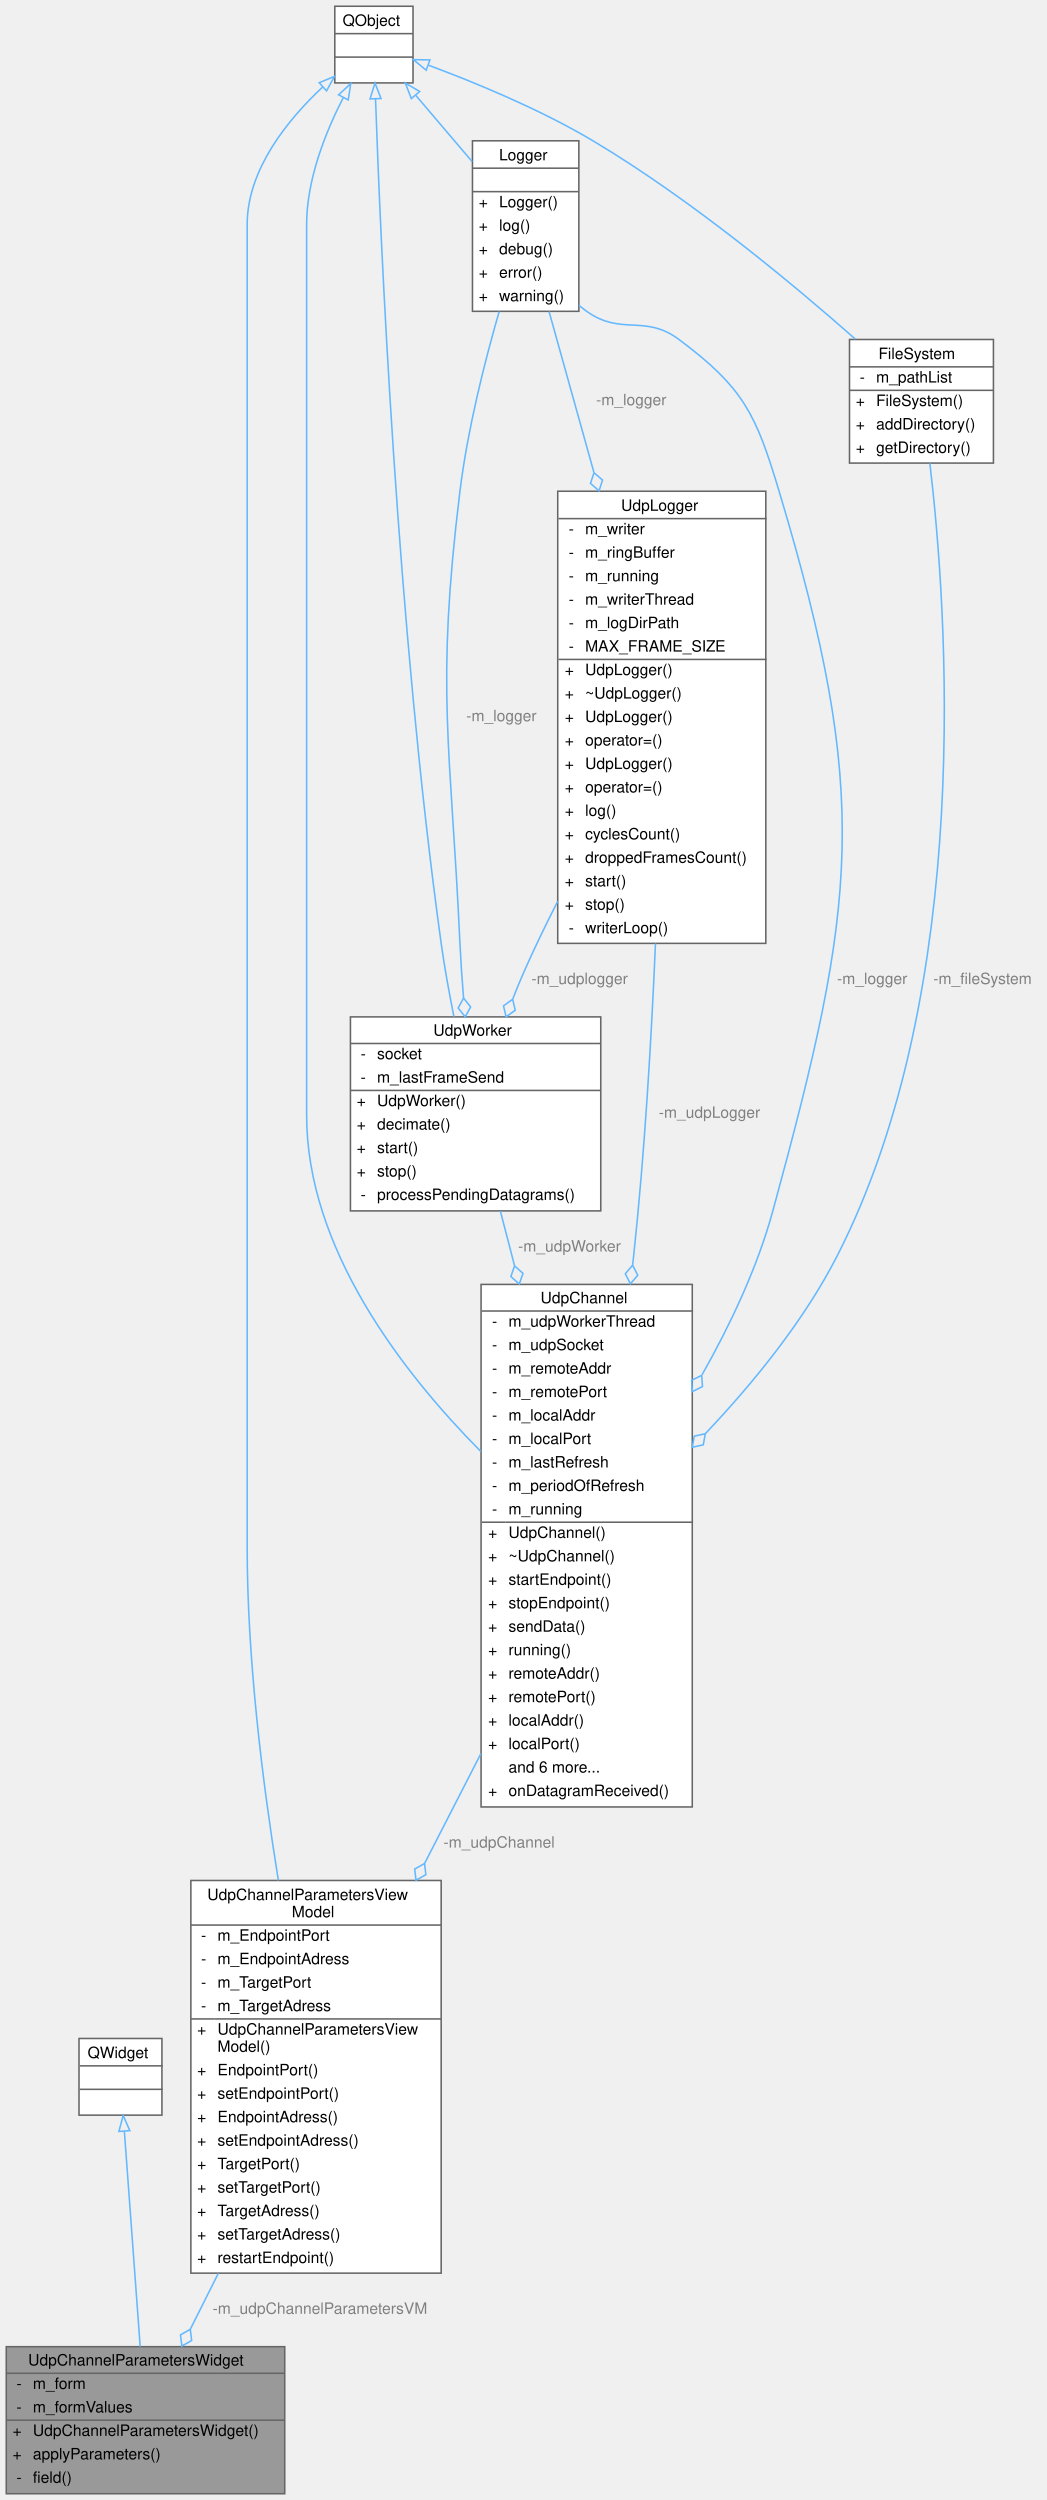
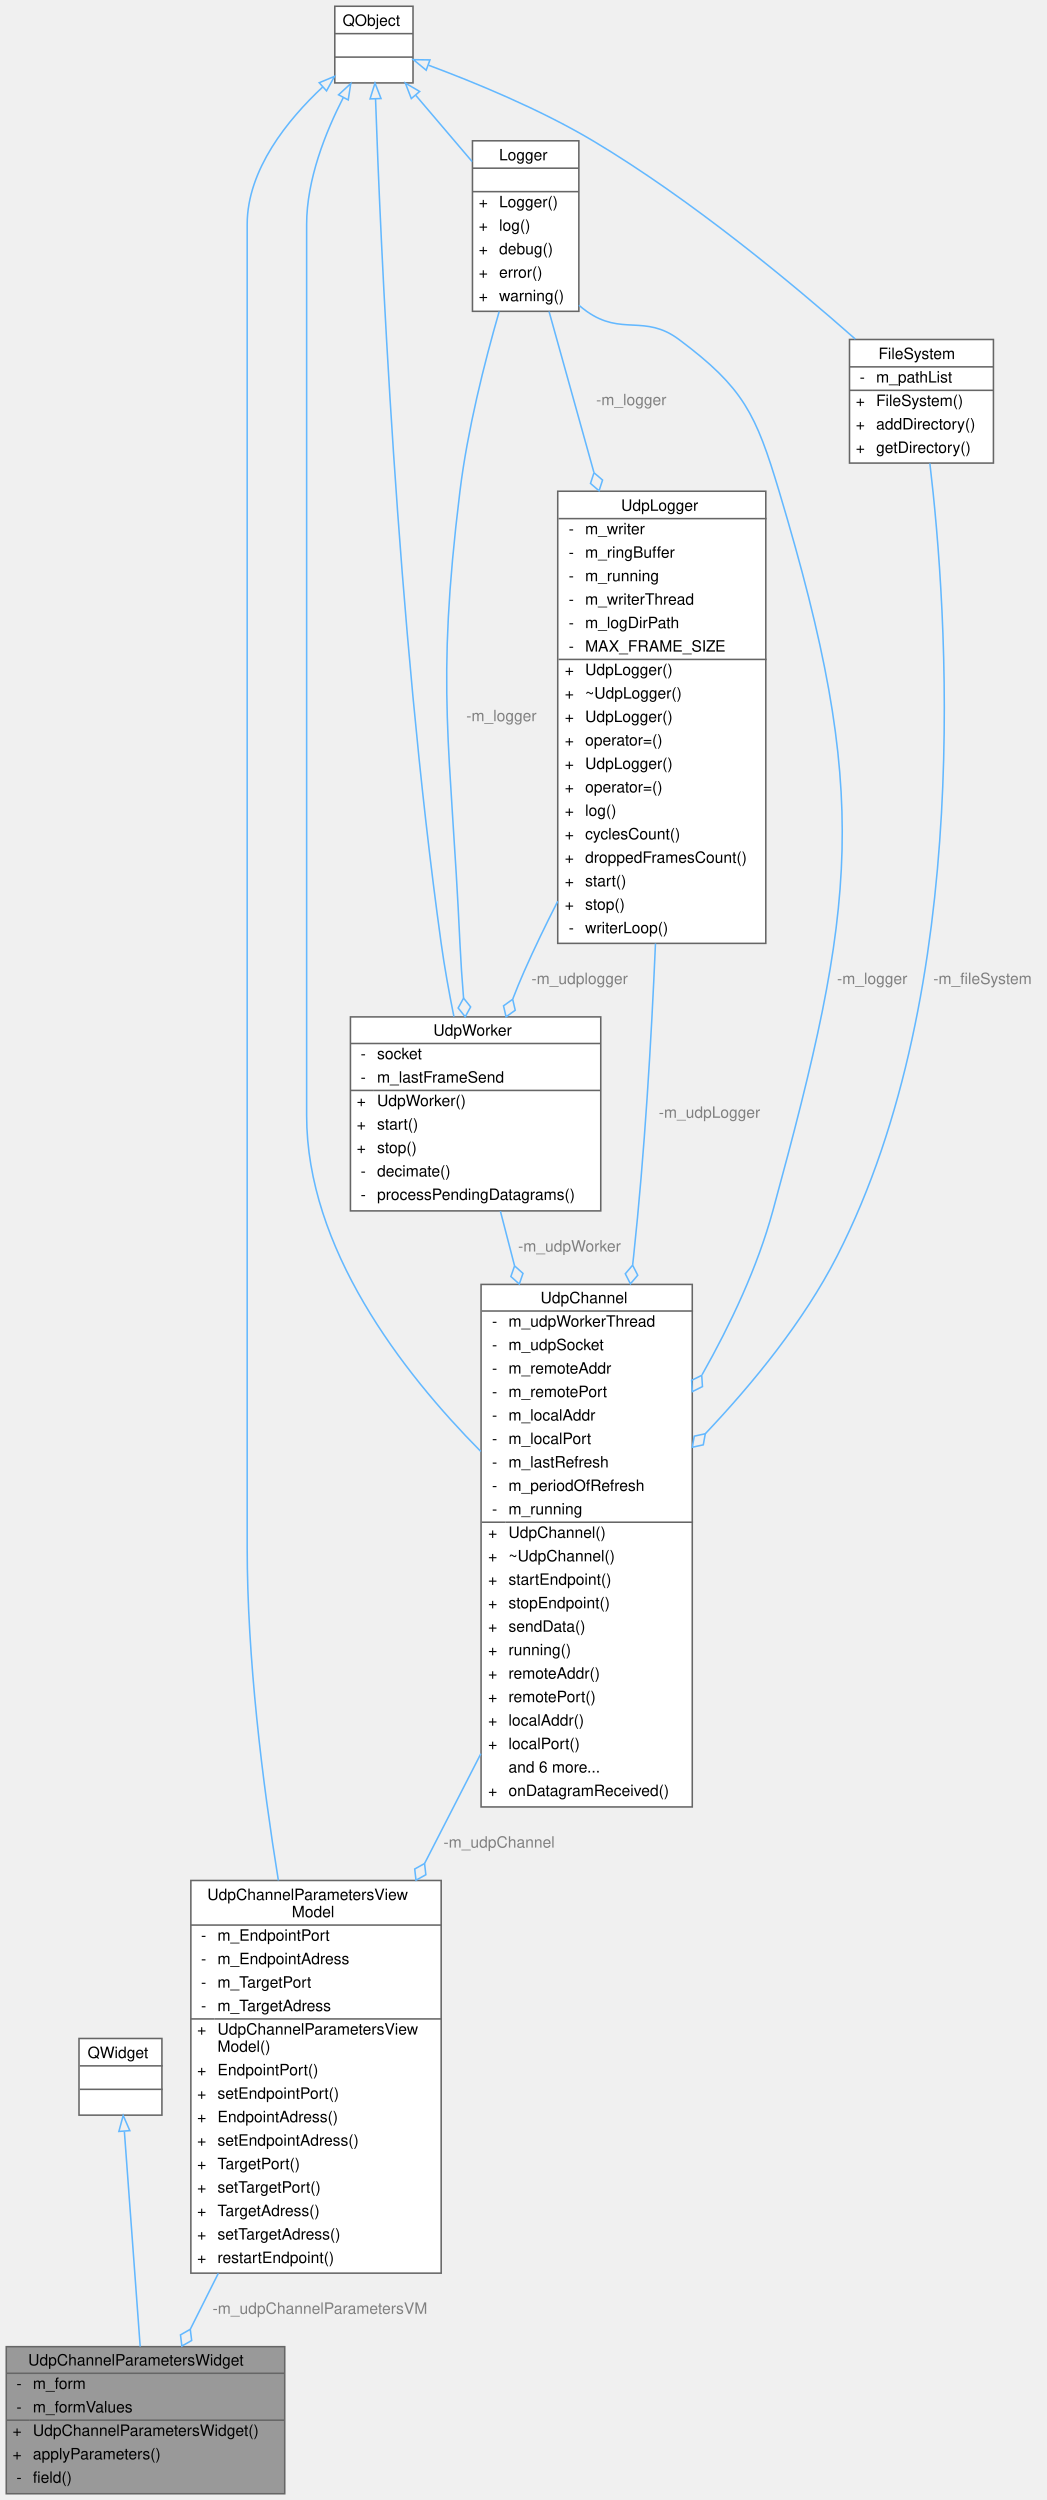
<svg xmlns="http://www.w3.org/2000/svg" xmlns:xlink="http://www.w3.org/1999/xlink" width="669pt" height="1598pt" viewBox="0.00 0.00 669.00 1598.00">
  <g id="graph0" class="graph" transform="scale(1 1) rotate(0) translate(4 1594)">
    <g id="Node000001" class="node">
      <g id="a_Node000001">
        <a xlink:title=" ">
          <polygon fill="#999999" stroke="transparent" points="178,-94 0,-94 0,0 178,0 178,-94" />
          <text text-anchor="start" x="14" y="-82" font-family="Helvetica,sans-Serif" font-size="10.00">UdpChannelParametersWidget</text>
          <text text-anchor="start" x="6.5" y="-67" font-family="Helvetica,sans-Serif" font-size="10.00">-</text>
          <text text-anchor="start" x="17" y="-67" font-family="Helvetica,sans-Serif" font-size="10.00">m_form</text>
          <text text-anchor="start" x="6.5" y="-52" font-family="Helvetica,sans-Serif" font-size="10.00">-</text>
          <text text-anchor="start" x="17" y="-52" font-family="Helvetica,sans-Serif" font-size="10.00">m_formValues</text>
          <text text-anchor="start" x="4" y="-37" font-family="Helvetica,sans-Serif" font-size="10.00">+</text>
          <text text-anchor="start" x="17" y="-37" font-family="Helvetica,sans-Serif" font-size="10.00">UdpChannelParametersWidget()</text>
          <text text-anchor="start" x="4" y="-22" font-family="Helvetica,sans-Serif" font-size="10.00">+</text>
          <text text-anchor="start" x="17" y="-22" font-family="Helvetica,sans-Serif" font-size="10.00">applyParameters()</text>
          <text text-anchor="start" x="6.5" y="-7" font-family="Helvetica,sans-Serif" font-size="10.00">-</text>
          <text text-anchor="start" x="17" y="-7" font-family="Helvetica,sans-Serif" font-size="10.00">field()</text>
          <polygon fill="#666666" stroke="#666666" points="0,-77 0,-77 178,-77 178,-77 0,-77" />
          <polygon fill="#666666" stroke="#666666" points="0,-47 0,-47 15,-47 15,-47 0,-47" />
          <polygon fill="#666666" stroke="#666666" points="15,-47 15,-47 178,-47 178,-47 15,-47" />
          <polygon fill="none" stroke="#666666" points="0,0 0,-94 178,-94 178,0 0,0" />
        </a>
      </g>
    </g>
    <g id="Node000002" class="node">
      <g id="a_Node000002">
        <a xlink:title=" ">
          <polygon fill="white" stroke="transparent" points="99.5,-291 46.5,-291 46.5,-242 99.5,-242 99.5,-291" />
          <text text-anchor="start" x="52" y="-278.5" font-family="Helvetica,sans-Serif" font-size="10.00">QWidget</text>
          <text text-anchor="start" x="71.5" y="-263.5" font-family="Helvetica,sans-Serif" font-size="10.00"> </text>
          <text text-anchor="start" x="71.5" y="-248.5" font-family="Helvetica,sans-Serif" font-size="10.00"> </text>
          <polygon fill="#666666" stroke="#666666" points="47,-273.5 47,-273.5 100,-273.5 100,-273.5 47,-273.5" />
          <polygon fill="#666666" stroke="#666666" points="47,-258.5 47,-258.5 100,-258.5 100,-258.5 47,-258.5" />
          <polygon fill="none" stroke="#666666" points="46.5,-242 46.5,-291 99.5,-291 99.5,-242 46.5,-242" />
        </a>
      </g>
    </g>
    <g id="edge1_Node000001_Node000002" class="edge">
      <g id="a_edge1_Node000001_Node000002">
        <a xlink:title=" ">
          <path fill="none" stroke="#63b8ff" d="M75.5,-231.55C78.22,-194.57 82.59,-135.2 85.61,-94.04" />
          <polygon fill="none" stroke="#63b8ff" points="71.99,-231.58 74.74,-241.81 78.97,-232.09 71.99,-231.58" />
        </a>
      </g>
    </g>
    <g id="Node000003" class="node">
      <g id="a_Node000003">
        <a xlink:href="classUdpChannelParametersViewModel.html" target="_top" xlink:title=" ">
          <polygon fill="white" stroke="transparent" points="278,-392 118,-392 118,-141 278,-141 278,-392" />
          <text text-anchor="start" x="128.5" y="-379.5" font-family="Helvetica,sans-Serif" font-size="10.00">UdpChannelParametersView</text>
          <text text-anchor="start" x="182.5" y="-368.5" font-family="Helvetica,sans-Serif" font-size="10.00">Model</text>
          <text text-anchor="start" x="124.5" y="-353.5" font-family="Helvetica,sans-Serif" font-size="10.00">-</text>
          <text text-anchor="start" x="135" y="-353.5" font-family="Helvetica,sans-Serif" font-size="10.00">m_EndpointPort</text>
          <text text-anchor="start" x="124.5" y="-338.5" font-family="Helvetica,sans-Serif" font-size="10.00">-</text>
          <text text-anchor="start" x="135" y="-338.5" font-family="Helvetica,sans-Serif" font-size="10.00">m_EndpointAdress</text>
          <text text-anchor="start" x="124.5" y="-323.5" font-family="Helvetica,sans-Serif" font-size="10.00">-</text>
          <text text-anchor="start" x="135" y="-323.5" font-family="Helvetica,sans-Serif" font-size="10.00">m_TargetPort</text>
          <text text-anchor="start" x="124.5" y="-308.5" font-family="Helvetica,sans-Serif" font-size="10.00">-</text>
          <text text-anchor="start" x="135" y="-308.5" font-family="Helvetica,sans-Serif" font-size="10.00">m_TargetAdress</text>
          <text text-anchor="start" x="122" y="-293.5" font-family="Helvetica,sans-Serif" font-size="10.00">+</text>
          <text text-anchor="start" x="135" y="-293.5" font-family="Helvetica,sans-Serif" font-size="10.00">UdpChannelParametersView</text>
          <text text-anchor="start" x="135" y="-282.5" font-family="Helvetica,sans-Serif" font-size="10.00">Model()</text>
          <text text-anchor="start" x="122" y="-267.5" font-family="Helvetica,sans-Serif" font-size="10.00">+</text>
          <text text-anchor="start" x="135" y="-267.5" font-family="Helvetica,sans-Serif" font-size="10.00">EndpointPort()</text>
          <text text-anchor="start" x="122" y="-252.5" font-family="Helvetica,sans-Serif" font-size="10.00">+</text>
          <text text-anchor="start" x="135" y="-252.5" font-family="Helvetica,sans-Serif" font-size="10.00">setEndpointPort()</text>
          <text text-anchor="start" x="122" y="-237.5" font-family="Helvetica,sans-Serif" font-size="10.00">+</text>
          <text text-anchor="start" x="135" y="-237.5" font-family="Helvetica,sans-Serif" font-size="10.00">EndpointAdress()</text>
          <text text-anchor="start" x="122" y="-222.5" font-family="Helvetica,sans-Serif" font-size="10.00">+</text>
          <text text-anchor="start" x="135" y="-222.5" font-family="Helvetica,sans-Serif" font-size="10.00">setEndpointAdress()</text>
          <text text-anchor="start" x="122" y="-207.5" font-family="Helvetica,sans-Serif" font-size="10.00">+</text>
          <text text-anchor="start" x="135" y="-207.5" font-family="Helvetica,sans-Serif" font-size="10.00">TargetPort()</text>
          <text text-anchor="start" x="122" y="-192.5" font-family="Helvetica,sans-Serif" font-size="10.00">+</text>
          <text text-anchor="start" x="135" y="-192.5" font-family="Helvetica,sans-Serif" font-size="10.00">setTargetPort()</text>
          <text text-anchor="start" x="122" y="-177.5" font-family="Helvetica,sans-Serif" font-size="10.00">+</text>
          <text text-anchor="start" x="135" y="-177.5" font-family="Helvetica,sans-Serif" font-size="10.00">TargetAdress()</text>
          <text text-anchor="start" x="122" y="-162.5" font-family="Helvetica,sans-Serif" font-size="10.00">+</text>
          <text text-anchor="start" x="135" y="-162.5" font-family="Helvetica,sans-Serif" font-size="10.00">setTargetAdress()</text>
          <text text-anchor="start" x="122" y="-147.5" font-family="Helvetica,sans-Serif" font-size="10.00">+</text>
          <text text-anchor="start" x="135" y="-147.5" font-family="Helvetica,sans-Serif" font-size="10.00">restartEndpoint()</text>
          <polygon fill="#666666" stroke="#666666" points="118,-363.5 118,-363.5 278,-363.5 278,-363.5 118,-363.5" />
          <polygon fill="#666666" stroke="#666666" points="118,-303.5 118,-303.5 133,-303.5 133,-303.5 118,-303.5" />
          <polygon fill="#666666" stroke="#666666" points="133,-303.5 133,-303.5 278,-303.5 278,-303.5 133,-303.5" />
          <polygon fill="none" stroke="#666666" points="118,-141 118,-392 278,-392 278,-141 118,-141" />
        </a>
      </g>
    </g>
    <g id="edge2_Node000001_Node000003" class="edge">
      <g id="a_edge2_Node000001_Node000003">
        <a xlink:title=" ">
          <path fill="none" stroke="#63b8ff" d="M135.54,-140.87C129.33,-128.48 123.27,-116.38 117.67,-105.21" />
          <polygon fill="none" stroke="#63b8ff" points="117.62,-105.12 111.36,-101.55 112.25,-94.39 118.51,-97.96 117.62,-105.12" />
        </a>
      </g>
      <text text-anchor="middle" x="200.5" y="-115" font-family="Helvetica,sans-Serif" font-size="10.00" fill="grey"> -m_udpChannelParametersVM</text>
    </g>
    <g id="Node000004" class="node">
      <g id="a_Node000004">
        <a xlink:title=" ">
          <polygon fill="white" stroke="transparent" points="260,-1590 210,-1590 210,-1541 260,-1541 260,-1590" />
          <text text-anchor="start" x="215" y="-1577.5" font-family="Helvetica,sans-Serif" font-size="10.00">QObject</text>
          <text text-anchor="start" x="233" y="-1562.5" font-family="Helvetica,sans-Serif" font-size="10.00"> </text>
          <text text-anchor="start" x="233" y="-1547.5" font-family="Helvetica,sans-Serif" font-size="10.00"> </text>
          <polygon fill="#666666" stroke="#666666" points="210,-1572.5 210,-1572.5 260,-1572.5 260,-1572.5 210,-1572.5" />
          <polygon fill="#666666" stroke="#666666" points="210,-1557.5 210,-1557.5 260,-1557.5 260,-1557.5 210,-1557.5" />
          <polygon fill="none" stroke="#666666" points="210,-1541 210,-1590 260,-1590 260,-1541 210,-1541" />
        </a>
      </g>
    </g>
    <g id="edge3_Node000003_Node000004" class="edge">
      <g id="a_edge3_Node000003_Node000004">
        <a xlink:title=" ">
          <path fill="none" stroke="#63b8ff" d="M202.36,-1538.49C179.86,-1517.45 154,-1485.62 154,-1450.5 154,-1450.5 154,-1450.5 154,-605 154,-534.09 163.67,-455.5 173.94,-392.01" />
          <polygon fill="none" stroke="#63b8ff" points="200.04,-1541.12 209.82,-1545.2 204.72,-1535.91 200.04,-1541.12" />
        </a>
      </g>
    </g>
    <g id="Node000005" class="node">
      <g id="a_Node000005">
-         <a xlink:href="classUdpChannel.html" target="_top" xlink:title=" ">
+         <a xlink:href="classUdpChannel.html" target="_top" xlink:title="UDP communication channel between the microcontroller and the HMI.">
          <polygon fill="white" stroke="transparent" points="438.5,-773 303.5,-773 303.5,-439 438.5,-439 438.5,-773" />
          <text text-anchor="start" x="341.5" y="-761" font-family="Helvetica,sans-Serif" font-size="10.00">UdpChannel</text>
          <text text-anchor="start" x="310.5" y="-746" font-family="Helvetica,sans-Serif" font-size="10.00">-</text>
          <text text-anchor="start" x="321" y="-746" font-family="Helvetica,sans-Serif" font-size="10.00">m_udpWorkerThread</text>
          <text text-anchor="start" x="310.5" y="-731" font-family="Helvetica,sans-Serif" font-size="10.00">-</text>
          <text text-anchor="start" x="321" y="-731" font-family="Helvetica,sans-Serif" font-size="10.00">m_udpSocket</text>
          <text text-anchor="start" x="310.5" y="-716" font-family="Helvetica,sans-Serif" font-size="10.00">-</text>
          <text text-anchor="start" x="321" y="-716" font-family="Helvetica,sans-Serif" font-size="10.00">m_remoteAddr</text>
          <text text-anchor="start" x="310.5" y="-701" font-family="Helvetica,sans-Serif" font-size="10.00">-</text>
          <text text-anchor="start" x="321" y="-701" font-family="Helvetica,sans-Serif" font-size="10.00">m_remotePort</text>
          <text text-anchor="start" x="310.5" y="-686" font-family="Helvetica,sans-Serif" font-size="10.00">-</text>
          <text text-anchor="start" x="321" y="-686" font-family="Helvetica,sans-Serif" font-size="10.00">m_localAddr</text>
          <text text-anchor="start" x="310.5" y="-671" font-family="Helvetica,sans-Serif" font-size="10.00">-</text>
          <text text-anchor="start" x="321" y="-671" font-family="Helvetica,sans-Serif" font-size="10.00">m_localPort</text>
          <text text-anchor="start" x="310.5" y="-656" font-family="Helvetica,sans-Serif" font-size="10.00">-</text>
          <text text-anchor="start" x="321" y="-656" font-family="Helvetica,sans-Serif" font-size="10.00">m_lastRefresh</text>
          <text text-anchor="start" x="310.5" y="-641" font-family="Helvetica,sans-Serif" font-size="10.00">-</text>
          <text text-anchor="start" x="321" y="-641" font-family="Helvetica,sans-Serif" font-size="10.00">m_periodOfRefresh</text>
          <text text-anchor="start" x="310.5" y="-626" font-family="Helvetica,sans-Serif" font-size="10.00">-</text>
          <text text-anchor="start" x="321" y="-626" font-family="Helvetica,sans-Serif" font-size="10.00">m_running</text>
          <text text-anchor="start" x="308" y="-611" font-family="Helvetica,sans-Serif" font-size="10.00">+</text>
          <text text-anchor="start" x="321" y="-611" font-family="Helvetica,sans-Serif" font-size="10.00">UdpChannel()</text>
          <text text-anchor="start" x="308" y="-596" font-family="Helvetica,sans-Serif" font-size="10.00">+</text>
          <text text-anchor="start" x="321" y="-596" font-family="Helvetica,sans-Serif" font-size="10.00">~UdpChannel()</text>
          <text text-anchor="start" x="308" y="-581" font-family="Helvetica,sans-Serif" font-size="10.00">+</text>
          <text text-anchor="start" x="321" y="-581" font-family="Helvetica,sans-Serif" font-size="10.00">startEndpoint()</text>
          <text text-anchor="start" x="308" y="-566" font-family="Helvetica,sans-Serif" font-size="10.00">+</text>
          <text text-anchor="start" x="321" y="-566" font-family="Helvetica,sans-Serif" font-size="10.00">stopEndpoint()</text>
          <text text-anchor="start" x="308" y="-551" font-family="Helvetica,sans-Serif" font-size="10.00">+</text>
          <text text-anchor="start" x="321" y="-551" font-family="Helvetica,sans-Serif" font-size="10.00">sendData()</text>
          <text text-anchor="start" x="308" y="-536" font-family="Helvetica,sans-Serif" font-size="10.00">+</text>
          <text text-anchor="start" x="321" y="-536" font-family="Helvetica,sans-Serif" font-size="10.00">running()</text>
          <text text-anchor="start" x="308" y="-521" font-family="Helvetica,sans-Serif" font-size="10.00">+</text>
          <text text-anchor="start" x="321" y="-521" font-family="Helvetica,sans-Serif" font-size="10.00">remoteAddr()</text>
          <text text-anchor="start" x="308" y="-506" font-family="Helvetica,sans-Serif" font-size="10.00">+</text>
          <text text-anchor="start" x="321" y="-506" font-family="Helvetica,sans-Serif" font-size="10.00">remotePort()</text>
          <text text-anchor="start" x="308" y="-491" font-family="Helvetica,sans-Serif" font-size="10.00">+</text>
          <text text-anchor="start" x="321" y="-491" font-family="Helvetica,sans-Serif" font-size="10.00">localAddr()</text>
          <text text-anchor="start" x="308" y="-476" font-family="Helvetica,sans-Serif" font-size="10.00">+</text>
          <text text-anchor="start" x="321" y="-476" font-family="Helvetica,sans-Serif" font-size="10.00">localPort()</text>
          <text text-anchor="start" x="321" y="-461" font-family="Helvetica,sans-Serif" font-size="10.00">and 6 more...</text>
          <text text-anchor="start" x="308" y="-446" font-family="Helvetica,sans-Serif" font-size="10.00">+</text>
          <text text-anchor="start" x="321" y="-446" font-family="Helvetica,sans-Serif" font-size="10.00">onDatagramReceived()</text>
          <polygon fill="#666666" stroke="#666666" points="304,-756 304,-756 439,-756 439,-756 304,-756" />
          <polygon fill="#666666" stroke="#666666" points="304,-621 304,-621 319,-621 319,-621 304,-621" />
          <polygon fill="#666666" stroke="#666666" points="319,-621 319,-621 439,-621 439,-621 319,-621" />
          <polygon fill="none" stroke="#666666" points="303.5,-439 303.5,-773 438.5,-773 438.5,-439 303.5,-439" />
        </a>
      </g>
    </g>
    <g id="edge5_Node000005_Node000004" class="edge">
      <g id="a_edge5_Node000005_Node000004">
        <a xlink:title=" ">
          <path fill="none" stroke="#63b8ff" d="M215.42,-1531.62C204.07,-1509.48 192,-1479.19 192,-1450.5 192,-1450.5 192,-1450.5 192,-881 192,-796.34 252.64,-717.41 303.33,-666.22" />
          <polygon fill="none" stroke="#63b8ff" points="212.41,-1533.4 220.2,-1540.58 218.58,-1530.11 212.41,-1533.4" />
        </a>
      </g>
    </g>
    <g id="Node000006" class="node">
      <g id="a_Node000006">
-         <a xlink:href="classUdpWorker.html" target="_top" xlink:title=" ">
+         <a xlink:href="classUdpWorker.html" target="_top" xlink:title="UDP socket worker running on a dedicated thread.">
          <polygon fill="white" stroke="transparent" points="380,-944 220,-944 220,-820 380,-820 380,-944" />
          <text text-anchor="start" x="273" y="-932" font-family="Helvetica,sans-Serif" font-size="10.00">UdpWorker</text>
          <text text-anchor="start" x="226.5" y="-917" font-family="Helvetica,sans-Serif" font-size="10.00">-</text>
          <text text-anchor="start" x="237" y="-917" font-family="Helvetica,sans-Serif" font-size="10.00">socket</text>
          <text text-anchor="start" x="226.5" y="-902" font-family="Helvetica,sans-Serif" font-size="10.00">-</text>
          <text text-anchor="start" x="237" y="-902" font-family="Helvetica,sans-Serif" font-size="10.00">m_lastFrameSend</text>
          <text text-anchor="start" x="224" y="-887" font-family="Helvetica,sans-Serif" font-size="10.00">+</text>
          <text text-anchor="start" x="237" y="-887" font-family="Helvetica,sans-Serif" font-size="10.00">UdpWorker()</text>
          <text text-anchor="start" x="224" y="-872" font-family="Helvetica,sans-Serif" font-size="10.00">+</text>
-           <text text-anchor="start" x="237" y="-872" font-family="Helvetica,sans-Serif" font-size="10.00">decimate()</text>
+           <text text-anchor="start" x="237" y="-872" font-family="Helvetica,sans-Serif" font-size="10.00">start()</text>
          <text text-anchor="start" x="224" y="-857" font-family="Helvetica,sans-Serif" font-size="10.00">+</text>
-           <text text-anchor="start" x="237" y="-857" font-family="Helvetica,sans-Serif" font-size="10.00">start()</text>
-           <text text-anchor="start" x="224" y="-842" font-family="Helvetica,sans-Serif" font-size="10.00">+</text>
-           <text text-anchor="start" x="237" y="-842" font-family="Helvetica,sans-Serif" font-size="10.00">stop()</text>
+           <text text-anchor="start" x="237" y="-857" font-family="Helvetica,sans-Serif" font-size="10.00">stop()</text>
+           <text text-anchor="start" x="226.5" y="-842" font-family="Helvetica,sans-Serif" font-size="10.00">-</text>
+           <text text-anchor="start" x="237" y="-842" font-family="Helvetica,sans-Serif" font-size="10.00">decimate()</text>
          <text text-anchor="start" x="226.5" y="-827" font-family="Helvetica,sans-Serif" font-size="10.00">-</text>
          <text text-anchor="start" x="237" y="-827" font-family="Helvetica,sans-Serif" font-size="10.00">processPendingDatagrams()</text>
          <polygon fill="#666666" stroke="#666666" points="220,-927 220,-927 380,-927 380,-927 220,-927" />
          <polygon fill="#666666" stroke="#666666" points="220,-897 220,-897 235,-897 235,-897 220,-897" />
          <polygon fill="#666666" stroke="#666666" points="235,-897 235,-897 380,-897 380,-897 235,-897" />
          <polygon fill="none" stroke="#666666" points="220,-820 220,-944 380,-944 380,-820 220,-820" />
        </a>
      </g>
    </g>
    <g id="edge7_Node000006_Node000004" class="edge">
      <g id="a_edge7_Node000006_Node000004">
        <a xlink:title=" ">
          <path fill="none" stroke="#63b8ff" d="M236.04,-1530.89C239.1,-1442.23 249.71,-1194.85 278,-991 280.12,-975.74 283.08,-959.4 286.14,-944.17" />
          <polygon fill="none" stroke="#63b8ff" points="232.54,-1530.79 235.7,-1540.9 239.54,-1531.02 232.54,-1530.79" />
        </a>
      </g>
    </g>
    <g id="Node000008" class="node">
      <g id="a_Node000008">
        <a xlink:href="classLogger.html" target="_top" xlink:title=" ">
          <polygon fill="white" stroke="transparent" points="366,-1504 298,-1504 298,-1395 366,-1395 366,-1504" />
          <text text-anchor="start" x="315" y="-1491.5" font-family="Helvetica,sans-Serif" font-size="10.00">Logger</text>
          <text text-anchor="start" x="330" y="-1476.5" font-family="Helvetica,sans-Serif" font-size="10.00"> </text>
          <text text-anchor="start" x="302" y="-1461.5" font-family="Helvetica,sans-Serif" font-size="10.00">+</text>
          <text text-anchor="start" x="315" y="-1461.5" font-family="Helvetica,sans-Serif" font-size="10.00">Logger()</text>
          <text text-anchor="start" x="302" y="-1446.5" font-family="Helvetica,sans-Serif" font-size="10.00">+</text>
          <text text-anchor="start" x="315" y="-1446.5" font-family="Helvetica,sans-Serif" font-size="10.00">log()</text>
          <text text-anchor="start" x="302" y="-1431.5" font-family="Helvetica,sans-Serif" font-size="10.00">+</text>
          <text text-anchor="start" x="315" y="-1431.5" font-family="Helvetica,sans-Serif" font-size="10.00">debug()</text>
          <text text-anchor="start" x="302" y="-1416.5" font-family="Helvetica,sans-Serif" font-size="10.00">+</text>
          <text text-anchor="start" x="315" y="-1416.5" font-family="Helvetica,sans-Serif" font-size="10.00">error()</text>
          <text text-anchor="start" x="302" y="-1401.5" font-family="Helvetica,sans-Serif" font-size="10.00">+</text>
          <text text-anchor="start" x="315" y="-1401.5" font-family="Helvetica,sans-Serif" font-size="10.00">warning()</text>
          <polygon fill="#666666" stroke="#666666" points="298,-1486.5 298,-1486.5 366,-1486.5 366,-1486.5 298,-1486.5" />
          <polygon fill="#666666" stroke="#666666" points="298,-1471.5 298,-1471.5 366,-1471.5 366,-1471.5 298,-1471.5" />
          <polygon fill="none" stroke="#666666" points="298,-1395 298,-1504 366,-1504 366,-1395 298,-1395" />
        </a>
      </g>
    </g>
    <g id="edge10_Node000008_Node000004" class="edge">
      <g id="a_edge10_Node000008_Node000004">
        <a xlink:title=" ">
          <path fill="none" stroke="#63b8ff" d="M261.76,-1533.05C272.9,-1519.96 285.97,-1504.6 297.79,-1490.7" />
          <polygon fill="none" stroke="#63b8ff" points="258.91,-1530.99 255.1,-1540.88 264.24,-1535.53 258.91,-1530.99" />
        </a>
      </g>
    </g>
    <g id="Node000009" class="node">
      <g id="a_Node000009">
        <a xlink:href="classFileSystem.html" target="_top" xlink:title=" ">
          <polygon fill="white" stroke="transparent" points="631,-1377 539,-1377 539,-1298 631,-1298 631,-1377" />
          <text text-anchor="start" x="557.5" y="-1364.5" font-family="Helvetica,sans-Serif" font-size="10.00">FileSystem</text>
          <text text-anchor="start" x="545.5" y="-1349.5" font-family="Helvetica,sans-Serif" font-size="10.00">-</text>
          <text text-anchor="start" x="556" y="-1349.5" font-family="Helvetica,sans-Serif" font-size="10.00">m_pathList</text>
          <text text-anchor="start" x="543" y="-1334.5" font-family="Helvetica,sans-Serif" font-size="10.00">+</text>
          <text text-anchor="start" x="556" y="-1334.5" font-family="Helvetica,sans-Serif" font-size="10.00">FileSystem()</text>
          <text text-anchor="start" x="543" y="-1319.5" font-family="Helvetica,sans-Serif" font-size="10.00">+</text>
          <text text-anchor="start" x="556" y="-1319.5" font-family="Helvetica,sans-Serif" font-size="10.00">addDirectory()</text>
          <text text-anchor="start" x="543" y="-1304.5" font-family="Helvetica,sans-Serif" font-size="10.00">+</text>
          <text text-anchor="start" x="556" y="-1304.5" font-family="Helvetica,sans-Serif" font-size="10.00">getDirectory()</text>
          <polygon fill="#666666" stroke="#666666" points="539,-1359.5 539,-1359.5 631,-1359.5 631,-1359.5 539,-1359.5" />
          <polygon fill="#666666" stroke="#666666" points="539,-1344.5 539,-1344.5 554,-1344.5 554,-1344.5 539,-1344.5" />
          <polygon fill="#666666" stroke="#666666" points="554,-1344.5 554,-1344.5 631,-1344.5 631,-1344.5 554,-1344.5" />
          <polygon fill="none" stroke="#666666" points="539,-1298 539,-1377 631,-1377 631,-1298 539,-1298" />
        </a>
      </g>
    </g>
    <g id="edge13_Node000009_Node000004" class="edge">
      <g id="a_edge13_Node000009_Node000004">
        <a xlink:title=" ">
          <path fill="none" stroke="#63b8ff" d="M269.94,-1552.3C299.03,-1541.47 341.03,-1524.26 375,-1504 437.4,-1466.79 501.99,-1413.23 542.77,-1377.21" />
          <polygon fill="none" stroke="#63b8ff" points="268.41,-1549.13 260.23,-1555.86 270.82,-1555.71 268.41,-1549.13" />
        </a>
      </g>
    </g>
    <g id="edge4_Node000003_Node000005" class="edge">
      <g id="a_edge4_Node000003_Node000005">
        <a xlink:title=" ">
          <path fill="none" stroke="#63b8ff" d="M303.37,-473.06C291.59,-450.08 279.32,-426.14 267.49,-403.06" />
          <polygon fill="none" stroke="#63b8ff" points="267.38,-402.85 261.08,-399.33 261.9,-392.17 268.2,-395.68 267.38,-402.85" />
        </a>
      </g>
      <text text-anchor="middle" x="315" y="-413" font-family="Helvetica,sans-Serif" font-size="10.00" fill="grey"> -m_udpChannel</text>
    </g>
    <g id="edge6_Node000005_Node000006" class="edge">
      <g id="a_edge6_Node000005_Node000006">
        <a xlink:title=" ">
          <path fill="none" stroke="#63b8ff" d="M315.85,-819.85C318.65,-809.03 321.69,-797.3 324.86,-785.08" />
          <polygon fill="none" stroke="#63b8ff" points="324.92,-784.85 322.55,-778.03 327.93,-773.23 330.29,-780.04 324.92,-784.85" />
        </a>
      </g>
      <text text-anchor="middle" x="360" y="-794" font-family="Helvetica,sans-Serif" font-size="10.00" fill="grey"> -m_udpWorker</text>
    </g>
    <g id="Node000007" class="node">
      <g id="a_Node000007">
-         <a xlink:href="classUdpLogger.html" target="_top" xlink:title=" ">
+         <a xlink:href="classUdpLogger.html" target="_top" xlink:title="High-frequency binary logger for UDP telemetry frames.">
          <polygon fill="white" stroke="transparent" points="485.5,-1280 352.5,-1280 352.5,-991 485.5,-991 485.5,-1280" />
          <text text-anchor="start" x="393" y="-1267.5" font-family="Helvetica,sans-Serif" font-size="10.00">UdpLogger</text>
          <text text-anchor="start" x="359.5" y="-1252.5" font-family="Helvetica,sans-Serif" font-size="10.00">-</text>
          <text text-anchor="start" x="370" y="-1252.5" font-family="Helvetica,sans-Serif" font-size="10.00">m_writer</text>
          <text text-anchor="start" x="359.5" y="-1237.5" font-family="Helvetica,sans-Serif" font-size="10.00">-</text>
          <text text-anchor="start" x="370" y="-1237.5" font-family="Helvetica,sans-Serif" font-size="10.00">m_ringBuffer</text>
          <text text-anchor="start" x="359.5" y="-1222.5" font-family="Helvetica,sans-Serif" font-size="10.00">-</text>
          <text text-anchor="start" x="370" y="-1222.5" font-family="Helvetica,sans-Serif" font-size="10.00">m_running</text>
          <text text-anchor="start" x="359.5" y="-1207.5" font-family="Helvetica,sans-Serif" font-size="10.00">-</text>
          <text text-anchor="start" x="370" y="-1207.5" font-family="Helvetica,sans-Serif" font-size="10.00">m_writerThread</text>
          <text text-anchor="start" x="359.5" y="-1192.5" font-family="Helvetica,sans-Serif" font-size="10.00">-</text>
          <text text-anchor="start" x="370" y="-1192.5" font-family="Helvetica,sans-Serif" font-size="10.00">m_logDirPath</text>
          <text text-anchor="start" x="359.5" y="-1177.5" font-family="Helvetica,sans-Serif" font-size="10.00">-</text>
          <text text-anchor="start" x="370" y="-1177.5" font-family="Helvetica,sans-Serif" font-size="10.00">MAX_FRAME_SIZE</text>
          <text text-anchor="start" x="357" y="-1162.5" font-family="Helvetica,sans-Serif" font-size="10.00">+</text>
          <text text-anchor="start" x="370" y="-1162.5" font-family="Helvetica,sans-Serif" font-size="10.00">UdpLogger()</text>
          <text text-anchor="start" x="357" y="-1147.5" font-family="Helvetica,sans-Serif" font-size="10.00">+</text>
          <text text-anchor="start" x="370" y="-1147.5" font-family="Helvetica,sans-Serif" font-size="10.00">~UdpLogger()</text>
          <text text-anchor="start" x="357" y="-1132.5" font-family="Helvetica,sans-Serif" font-size="10.00">+</text>
          <text text-anchor="start" x="370" y="-1132.5" font-family="Helvetica,sans-Serif" font-size="10.00">UdpLogger()</text>
          <text text-anchor="start" x="357" y="-1117.5" font-family="Helvetica,sans-Serif" font-size="10.00">+</text>
          <text text-anchor="start" x="370" y="-1117.5" font-family="Helvetica,sans-Serif" font-size="10.00">operator=()</text>
          <text text-anchor="start" x="357" y="-1102.5" font-family="Helvetica,sans-Serif" font-size="10.00">+</text>
          <text text-anchor="start" x="370" y="-1102.5" font-family="Helvetica,sans-Serif" font-size="10.00">UdpLogger()</text>
          <text text-anchor="start" x="357" y="-1087.5" font-family="Helvetica,sans-Serif" font-size="10.00">+</text>
          <text text-anchor="start" x="370" y="-1087.5" font-family="Helvetica,sans-Serif" font-size="10.00">operator=()</text>
          <text text-anchor="start" x="357" y="-1072.5" font-family="Helvetica,sans-Serif" font-size="10.00">+</text>
          <text text-anchor="start" x="370" y="-1072.5" font-family="Helvetica,sans-Serif" font-size="10.00">log()</text>
          <text text-anchor="start" x="357" y="-1057.5" font-family="Helvetica,sans-Serif" font-size="10.00">+</text>
          <text text-anchor="start" x="370" y="-1057.5" font-family="Helvetica,sans-Serif" font-size="10.00">cyclesCount()</text>
          <text text-anchor="start" x="357" y="-1042.5" font-family="Helvetica,sans-Serif" font-size="10.00">+</text>
          <text text-anchor="start" x="370" y="-1042.5" font-family="Helvetica,sans-Serif" font-size="10.00">droppedFramesCount()</text>
          <text text-anchor="start" x="357" y="-1027.5" font-family="Helvetica,sans-Serif" font-size="10.00">+</text>
          <text text-anchor="start" x="370" y="-1027.5" font-family="Helvetica,sans-Serif" font-size="10.00">start()</text>
          <text text-anchor="start" x="357" y="-1012.5" font-family="Helvetica,sans-Serif" font-size="10.00">+</text>
          <text text-anchor="start" x="370" y="-1012.5" font-family="Helvetica,sans-Serif" font-size="10.00">stop()</text>
          <text text-anchor="start" x="359.5" y="-997.5" font-family="Helvetica,sans-Serif" font-size="10.00">-</text>
          <text text-anchor="start" x="370" y="-997.5" font-family="Helvetica,sans-Serif" font-size="10.00">writerLoop()</text>
          <polygon fill="#666666" stroke="#666666" points="353,-1262.5 353,-1262.5 486,-1262.5 486,-1262.5 353,-1262.5" />
          <polygon fill="#666666" stroke="#666666" points="353,-1172.5 353,-1172.5 368,-1172.5 368,-1172.5 353,-1172.5" />
          <polygon fill="#666666" stroke="#666666" points="368,-1172.5 368,-1172.5 486,-1172.5 486,-1172.5 368,-1172.5" />
          <polygon fill="none" stroke="#666666" points="352.5,-991 352.5,-1280 485.5,-1280 485.5,-991 352.5,-991" />
        </a>
      </g>
    </g>
    <g id="edge15_Node000005_Node000007" class="edge">
      <g id="a_edge15_Node000005_Node000007">
        <a xlink:title=" ">
          <path fill="none" stroke="#63b8ff" d="M414.98,-990.91C412.34,-929.25 408.03,-856.46 401,-791 400.81,-789.19 400.61,-787.37 400.4,-785.54" />
          <polygon fill="none" stroke="#63b8ff" points="400.37,-785.3 395.69,-779.81 398.96,-773.38 403.64,-778.87 400.37,-785.3" />
        </a>
      </g>
      <text text-anchor="middle" x="449.5" y="-879.5" font-family="Helvetica,sans-Serif" font-size="10.00" fill="grey"> -m_udpLogger</text>
    </g>
    <g id="edge8_Node000006_Node000007" class="edge">
      <g id="a_edge8_Node000006_Node000007">
        <a xlink:title=" ">
          <path fill="none" stroke="#63b8ff" d="M352.5,-1017.9C344.87,-1002.97 337.51,-987.75 331,-973 328.52,-967.38 326.11,-961.49 323.8,-955.54" />
          <polygon fill="none" stroke="#63b8ff" points="323.7,-955.28 317.85,-951.07 319.48,-944.05 325.33,-948.26 323.7,-955.28" />
        </a>
      </g>
      <text text-anchor="middle" x="366.5" y="-965" font-family="Helvetica,sans-Serif" font-size="10.00" fill="grey"> -m_udplogger</text>
    </g>
    <g id="edge14_Node000005_Node000008" class="edge">
      <g id="a_edge14_Node000005_Node000008">
        <a xlink:title=" ">
          <path fill="none" stroke="#63b8ff" d="M366.08,-1398.87C367.67,-1397.5 369.31,-1396.2 371,-1395 393.34,-1379.1 408.04,-1393.41 430,-1377 471.37,-1346.08 479.15,-1329.47 494,-1280 552.78,-1084.18 543.83,-1017.24 490,-820 480.18,-784.02 463.04,-747.59 444.77,-715.28" />
          <polygon fill="none" stroke="#63b8ff" points="444.54,-714.89 438.08,-711.69 438.54,-704.49 445.01,-707.69 444.54,-714.89" />
        </a>
      </g>
      <text text-anchor="middle" x="553.5" y="-965" font-family="Helvetica,sans-Serif" font-size="10.00" fill="grey"> -m_logger</text>
    </g>
    <g id="edge11_Node000006_Node000008" class="edge">
      <g id="a_edge11_Node000006_Node000008">
        <a xlink:title=" ">
          <path fill="none" stroke="#63b8ff" d="M315.07,-1394.87C305.61,-1362.07 294.79,-1319.05 290,-1280 274.35,-1152.51 284.07,-1119.31 290,-991 290.52,-979.69 291.35,-967.74 292.31,-956.07" />
          <polygon fill="none" stroke="#63b8ff" points="292.32,-956 288.85,-949.68 293.36,-944.05 296.82,-950.37 292.32,-956" />
        </a>
      </g>
      <text text-anchor="middle" x="316.5" y="-1133" font-family="Helvetica,sans-Serif" font-size="10.00" fill="grey"> -m_logger</text>
    </g>
    <g id="edge9_Node000007_Node000008" class="edge">
      <g id="a_edge9_Node000007_Node000008">
        <a xlink:title=" ">
          <path fill="none" stroke="#63b8ff" d="M346.96,-1394.87C354.96,-1366.17 365.26,-1329.21 375.57,-1292.27" />
          <polygon fill="none" stroke="#63b8ff" points="375.68,-1291.84 373.44,-1284.99 378.91,-1280.28 381.15,-1287.14 375.68,-1291.84" />
        </a>
      </g>
      <text text-anchor="middle" x="399.5" y="-1335" font-family="Helvetica,sans-Serif" font-size="10.00" fill="grey"> -m_logger</text>
    </g>
    <g id="edge12_Node000005_Node000009" class="edge">
      <g id="a_edge12_Node000005_Node000009">
        <a xlink:title=" ">
          <path fill="none" stroke="#63b8ff" d="M590.37,-1297.81C601.42,-1204.63 618.86,-962.79 531,-791 509.77,-749.49 477.19,-709.63 446.95,-677.7" />
          <polygon fill="none" stroke="#63b8ff" points="446.82,-677.56 439.78,-676 438.5,-668.91 445.54,-670.46 446.82,-677.56" />
        </a>
      </g>
      <text text-anchor="middle" x="624" y="-965" font-family="Helvetica,sans-Serif" font-size="10.00" fill="grey"> -m_fileSystem</text>
    </g>
  </g>
</svg>
